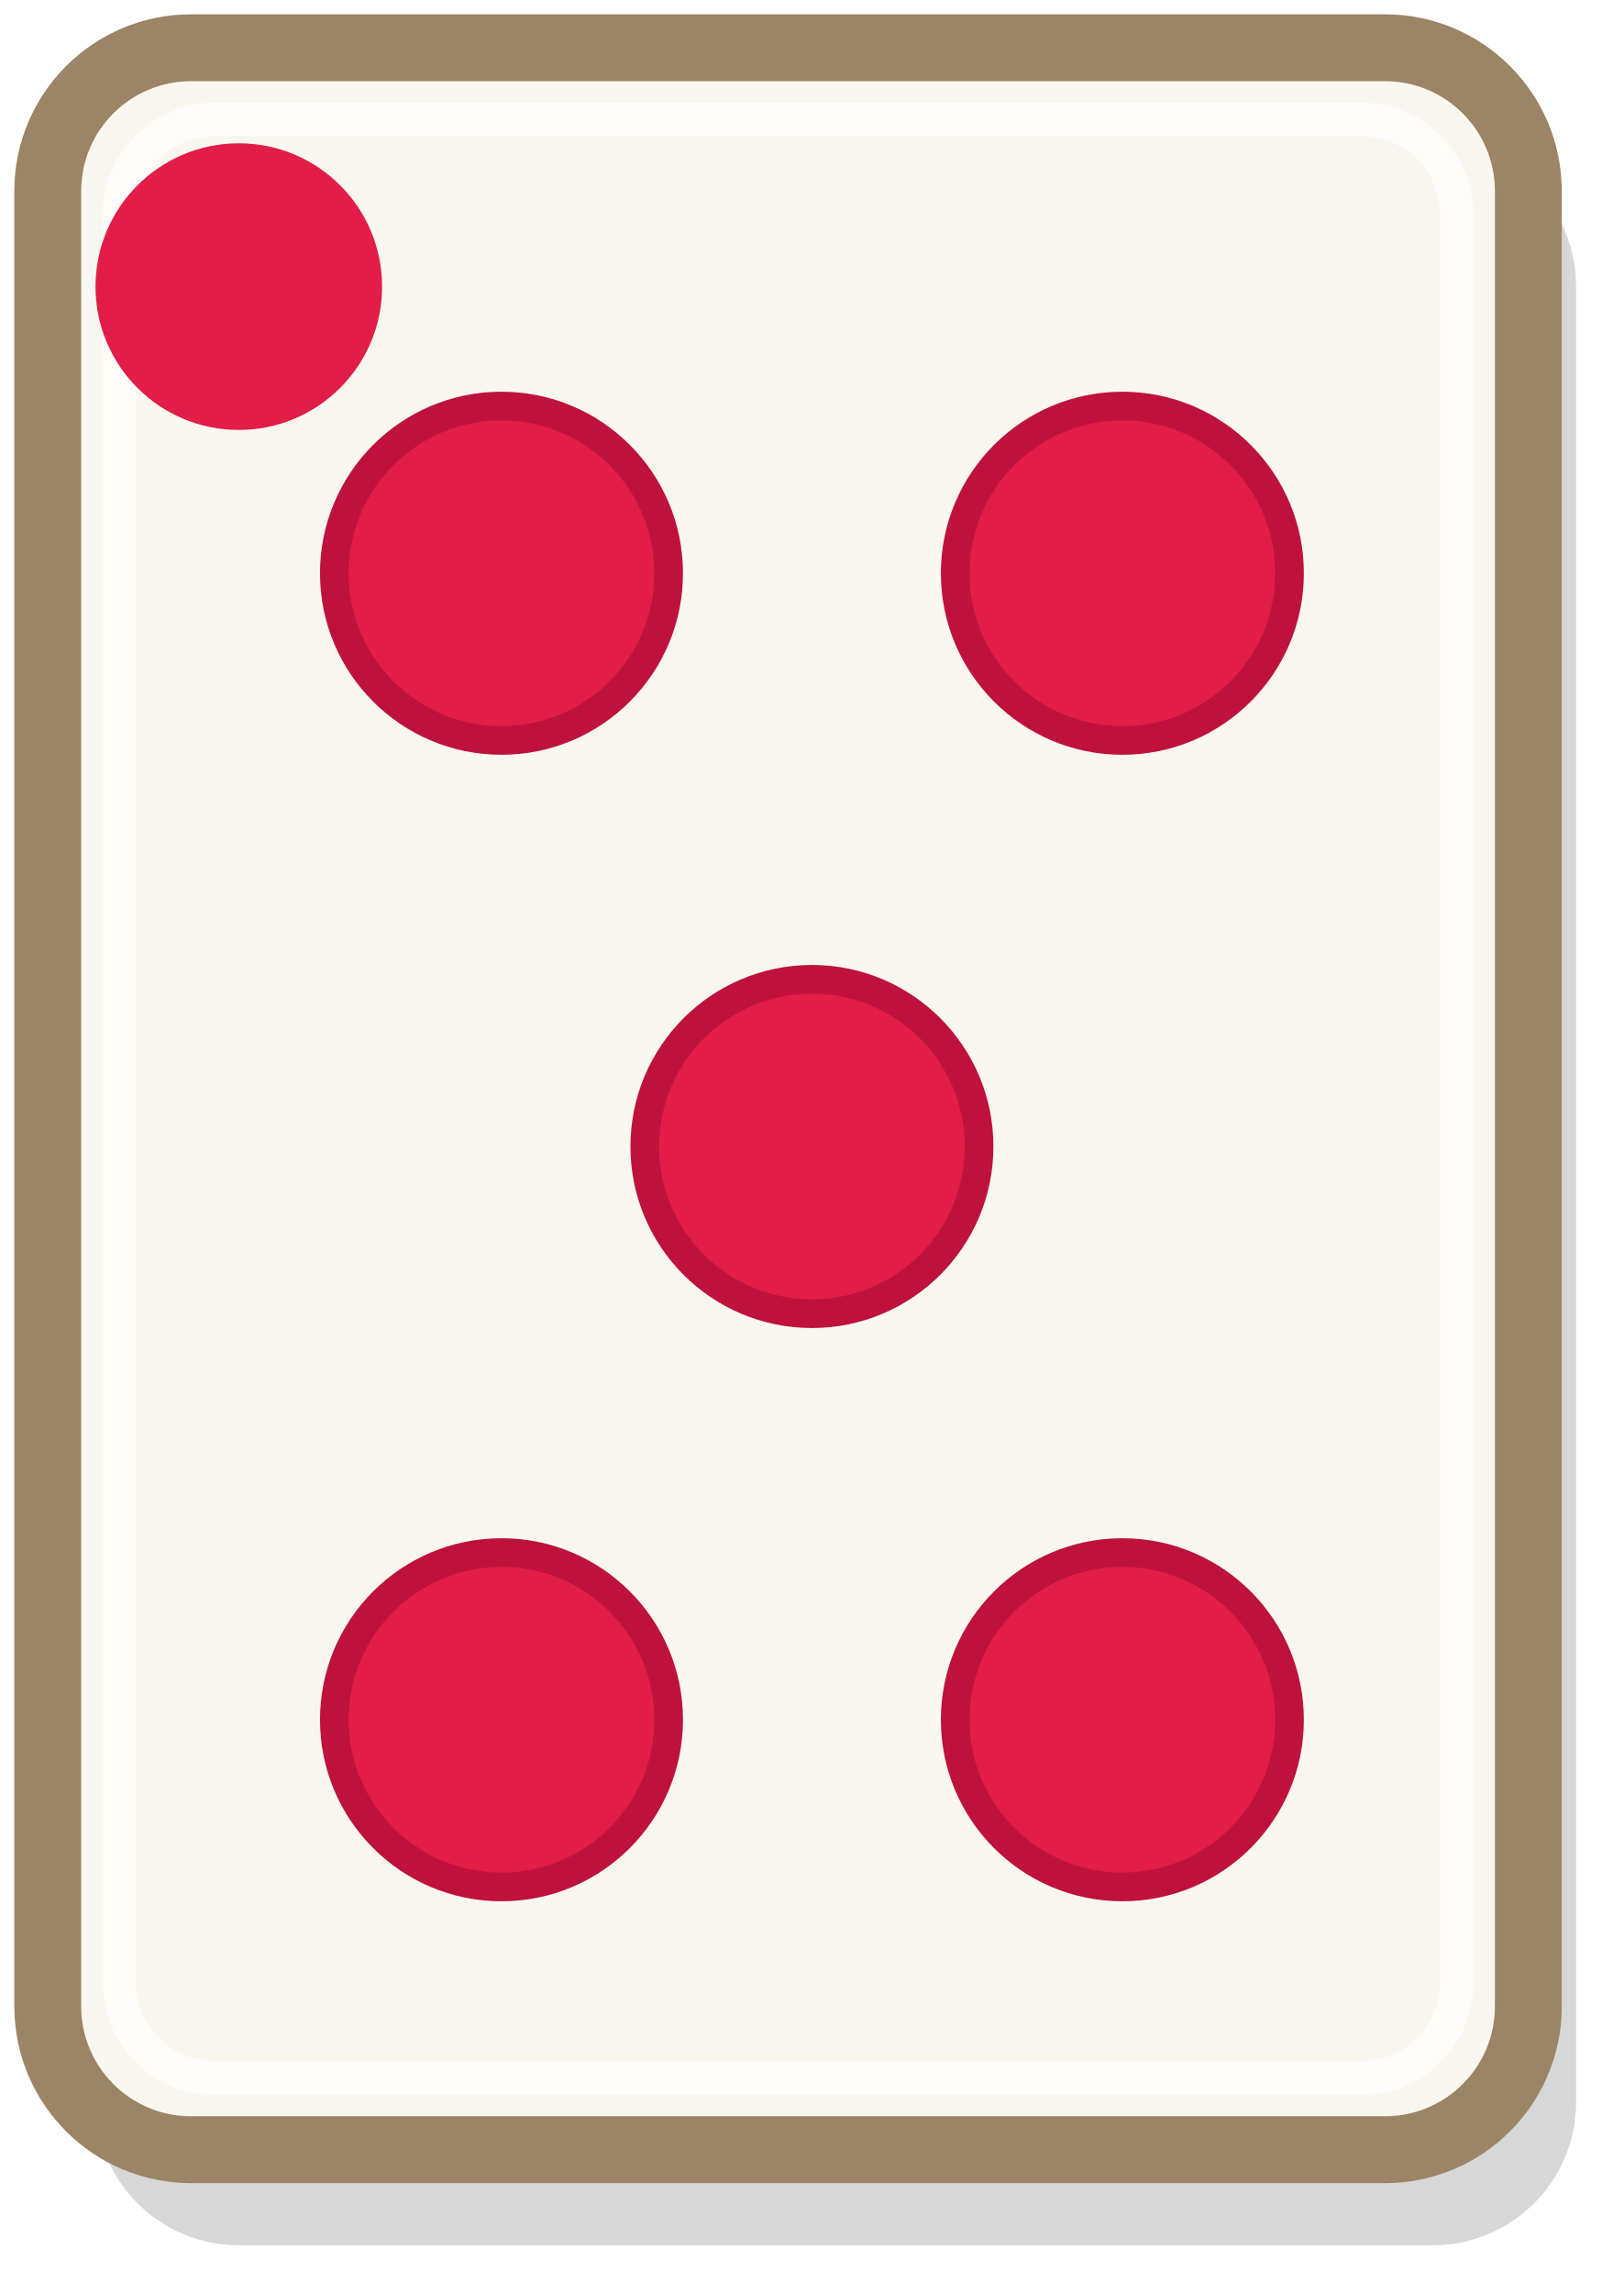
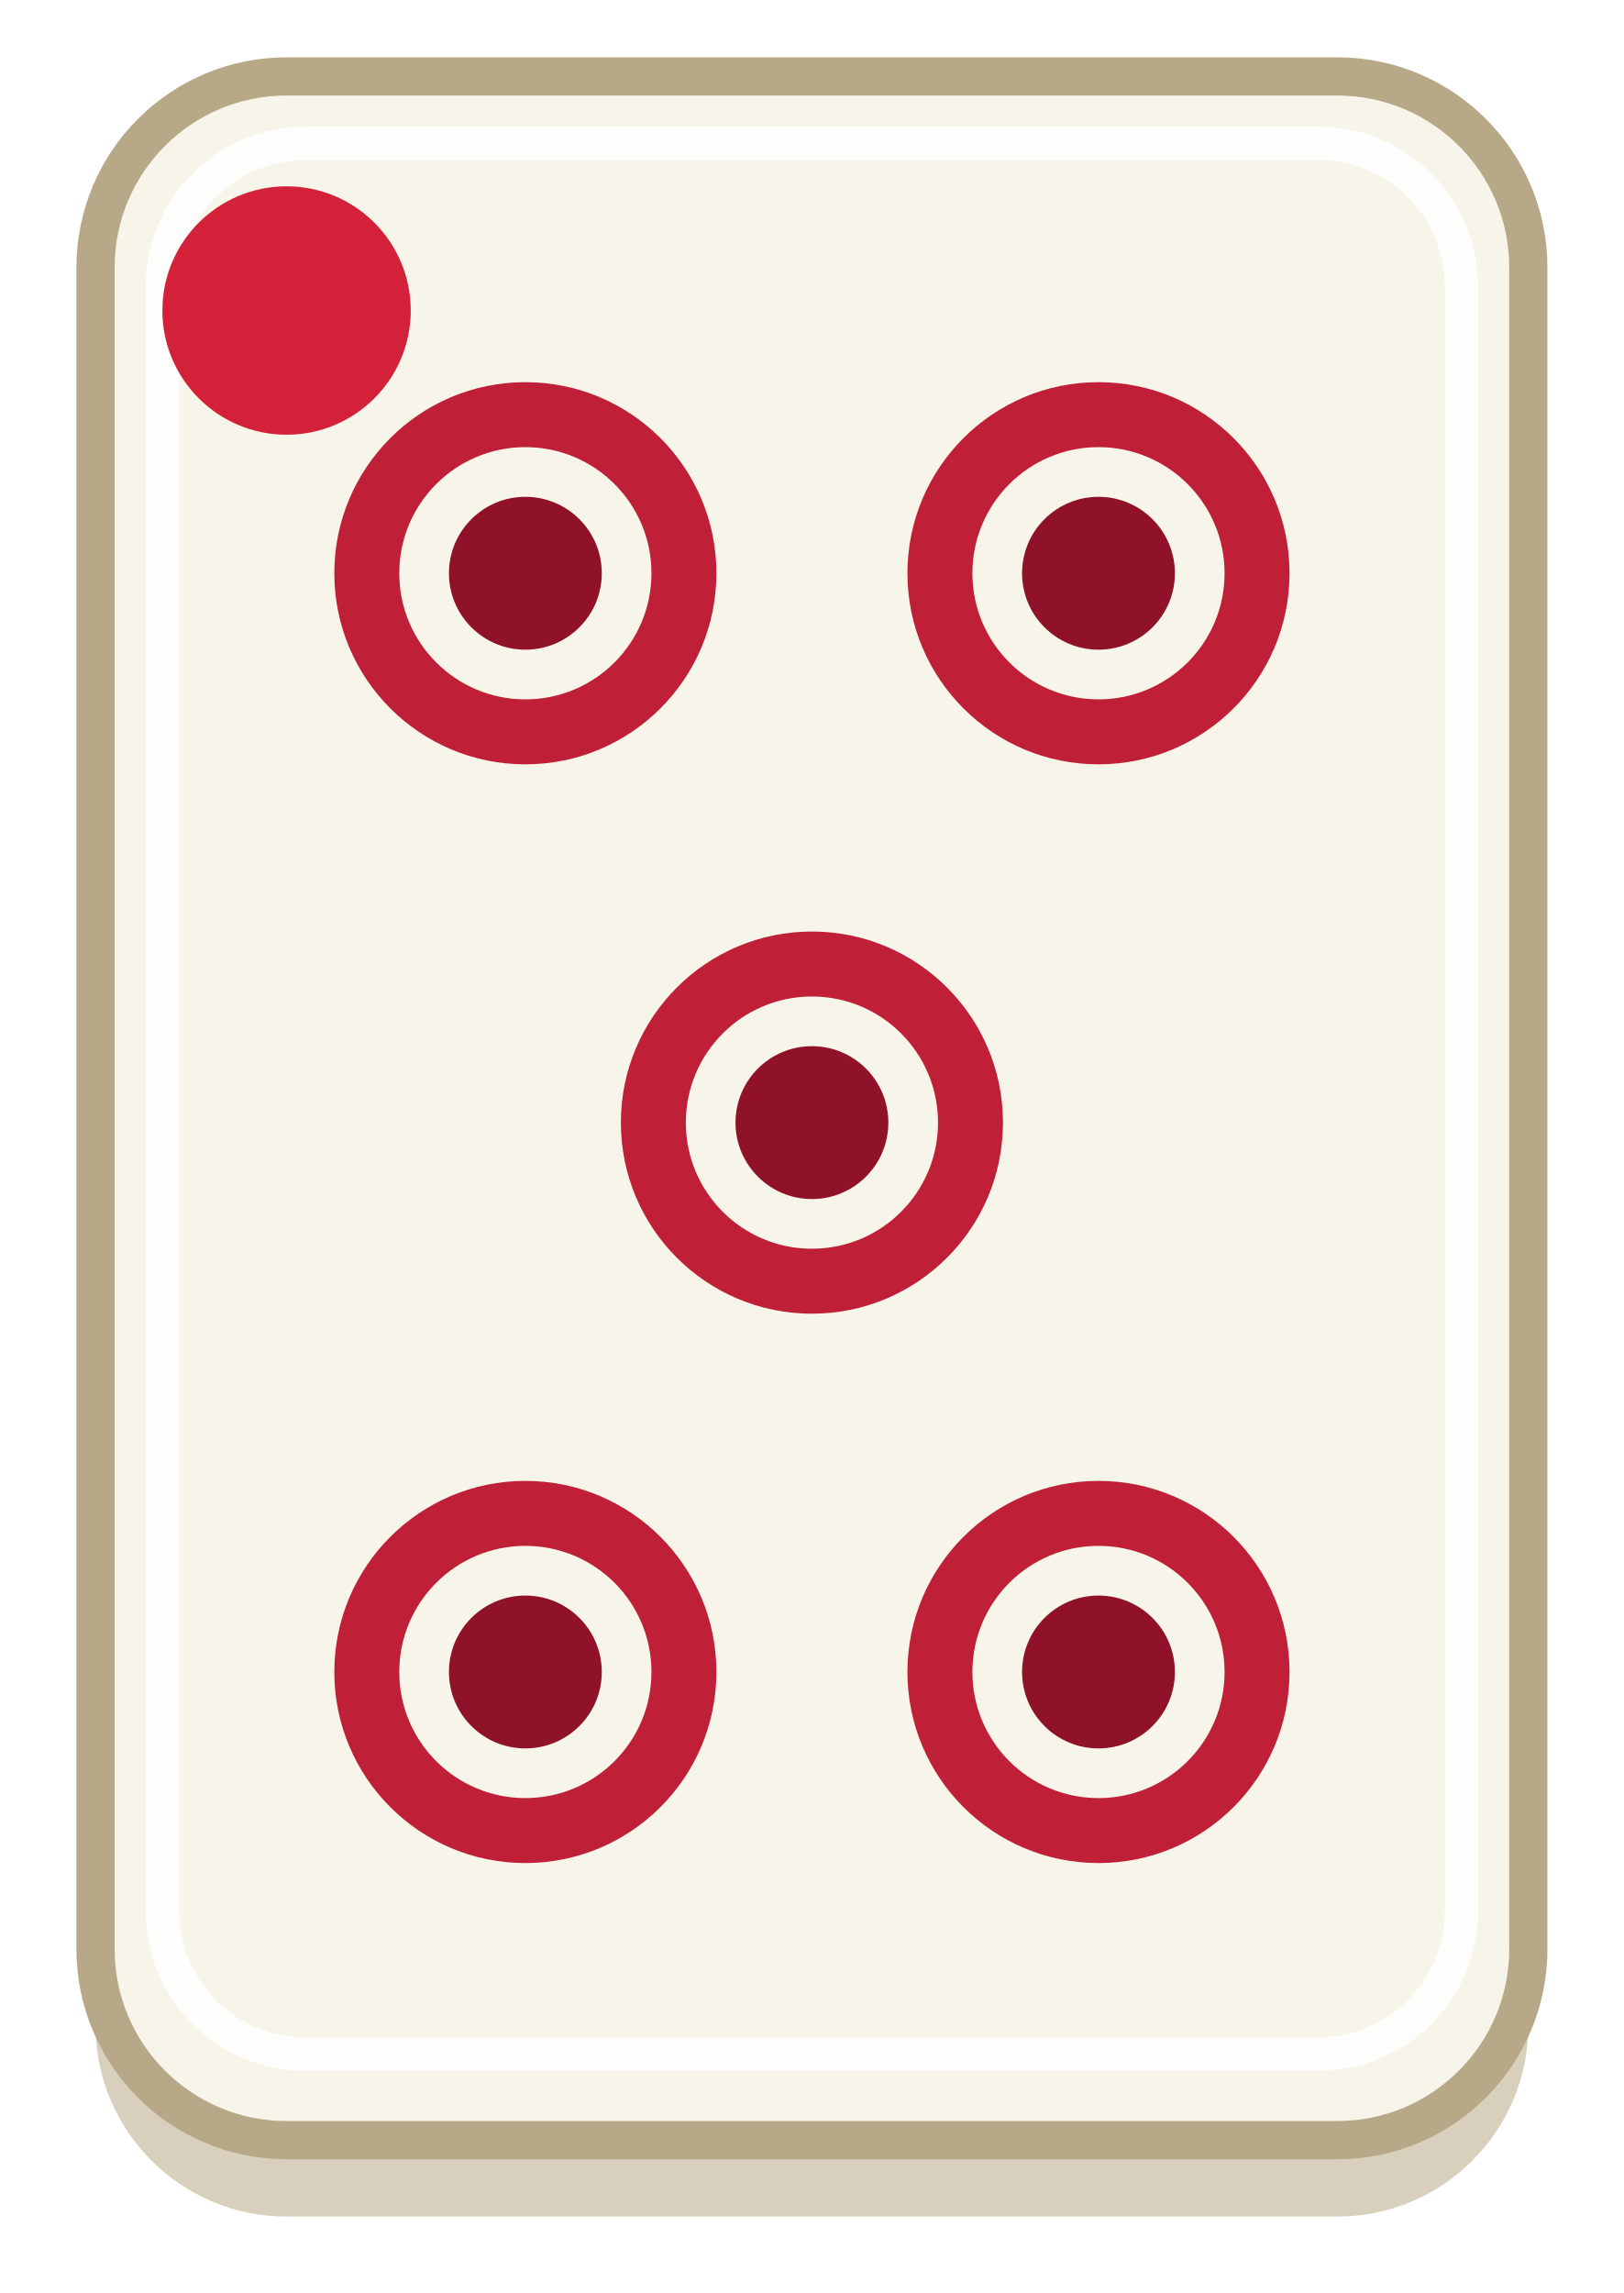
<svg xmlns="http://www.w3.org/2000/svg" viewBox="0 0 34 48">
-   <rect x="2" y="3" width="31" height="44" rx="3" fill="#00000028" />
-   <rect x="1" y="1" width="31" height="44" rx="3" fill="#faf7f0" stroke="#9b8566" stroke-width="1.4" />
-   <rect x="2.5" y="2.5" width="28" height="41" rx="2" fill="none" stroke="rgba(255,255,255,0.7)" stroke-width="0.7" />
-   <circle cx="10.5" cy="12" r="3.5" fill="#e11d48" stroke="#be123c" stroke-width="0.6" />
-   <circle cx="23.5" cy="12" r="3.5" fill="#e11d48" stroke="#be123c" stroke-width="0.6" />
-   <circle cx="17" cy="24" r="3.5" fill="#e11d48" stroke="#be123c" stroke-width="0.6" />
-   <circle cx="10.5" cy="36" r="3.5" fill="#e11d48" stroke="#be123c" stroke-width="0.6" />
-   <circle cx="23.5" cy="36" r="3.5" fill="#e11d48" stroke="#be123c" stroke-width="0.6" />
-   <circle cx="5" cy="6" r="3" fill="#e11d48" />
+   <rect x="2.4" y="3" width="29.6" height="43" rx="4" fill="#0000001f" />
+   <rect x="2" y="2.4" width="30" height="44" rx="4" fill="#d8d0bc" />
+   <rect x="2" y="1.6" width="30" height="43.2" rx="4" fill="#f7f4ea" stroke="#b7a888" stroke-width="0.8" />
+   <rect x="3.4" y="3" width="27.2" height="40" rx="3" fill="none" stroke="#ffffffcc" stroke-width="0.7" />
+   <circle cx="11" cy="12" r="4" fill="#c01f38" />
+   <circle cx="11" cy="12" r="2.64" fill="#f7f4ea" />
+   <circle cx="11" cy="12" r="1.6" fill="#8f1228" />
+   <circle cx="23" cy="12" r="4" fill="#c01f38" />
+   <circle cx="23" cy="12" r="2.64" fill="#f7f4ea" />
+   <circle cx="23" cy="12" r="1.6" fill="#8f1228" />
+   <circle cx="17" cy="23.5" r="4" fill="#c01f38" />
+   <circle cx="17" cy="23.5" r="2.64" fill="#f7f4ea" />
+   <circle cx="17" cy="23.5" r="1.6" fill="#8f1228" />
+   <circle cx="11" cy="35" r="4" fill="#c01f38" />
+   <circle cx="11" cy="35" r="2.64" fill="#f7f4ea" />
+   <circle cx="11" cy="35" r="1.6" fill="#8f1228" />
+   <circle cx="23" cy="35" r="4" fill="#c01f38" />
+   <circle cx="23" cy="35" r="2.64" fill="#f7f4ea" />
+   <circle cx="23" cy="35" r="1.6" fill="#8f1228" />
+   <circle cx="6" cy="6.5" r="2.6" fill="#d4213a" />
</svg>
